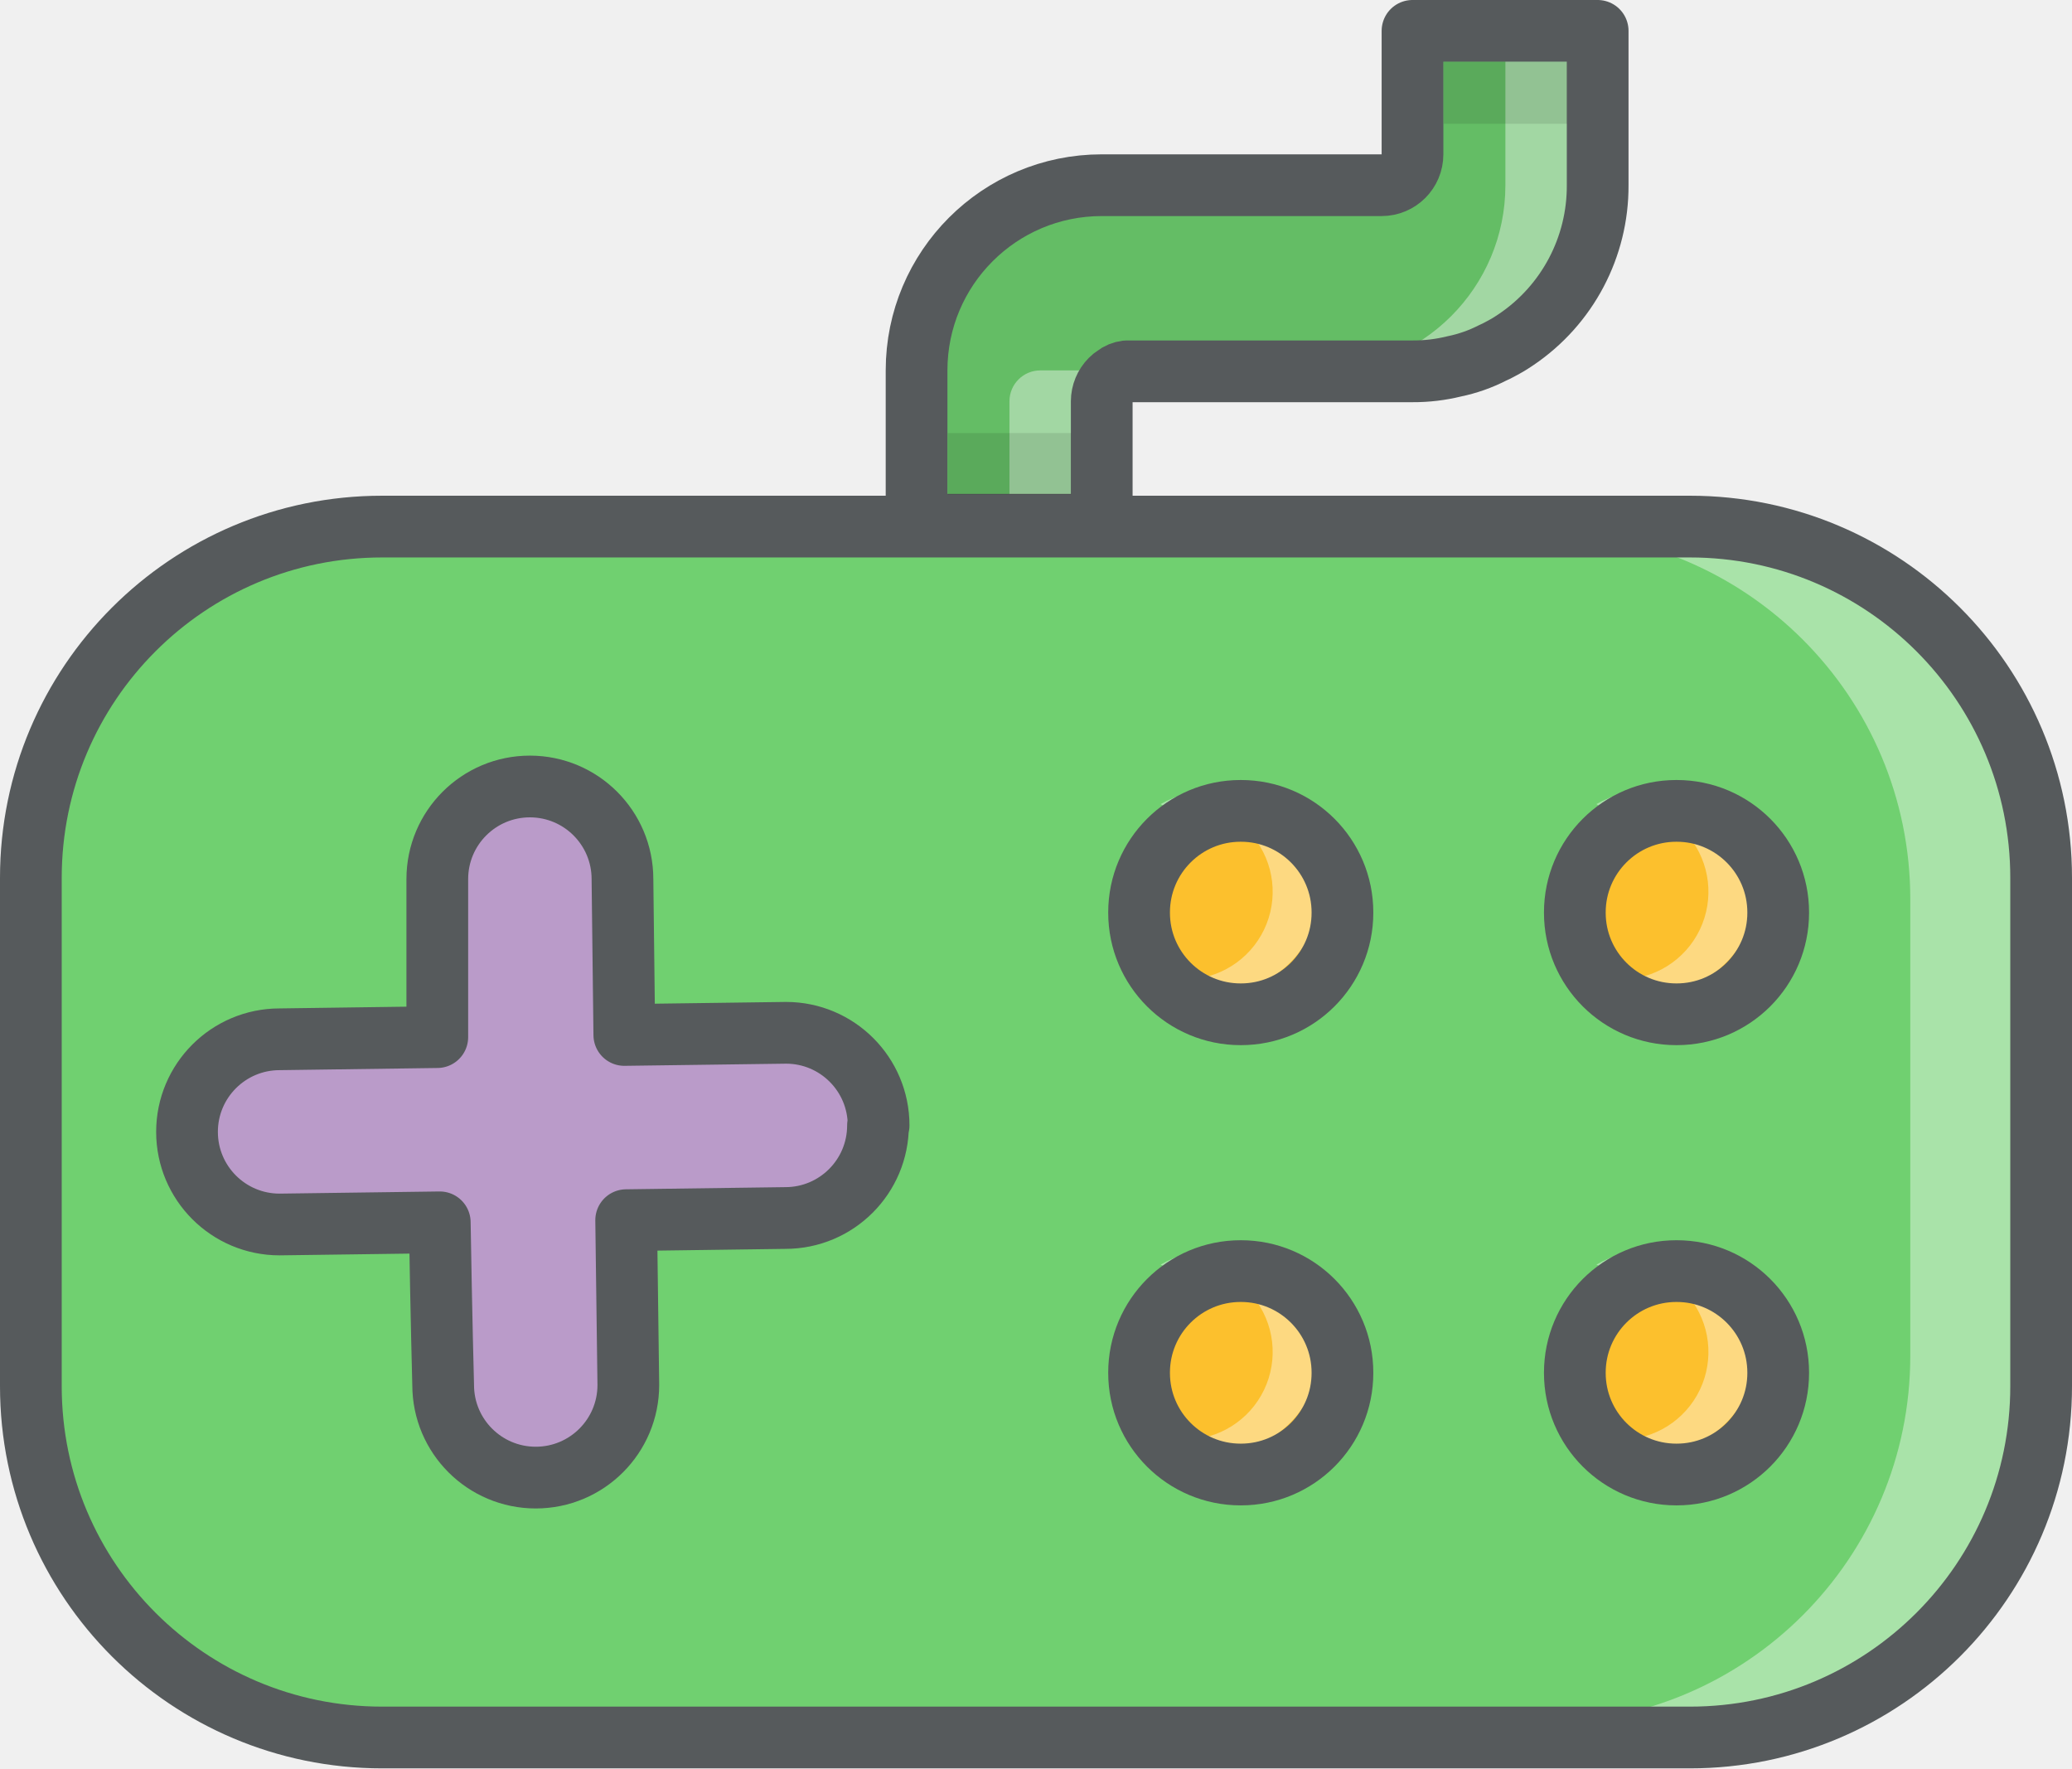
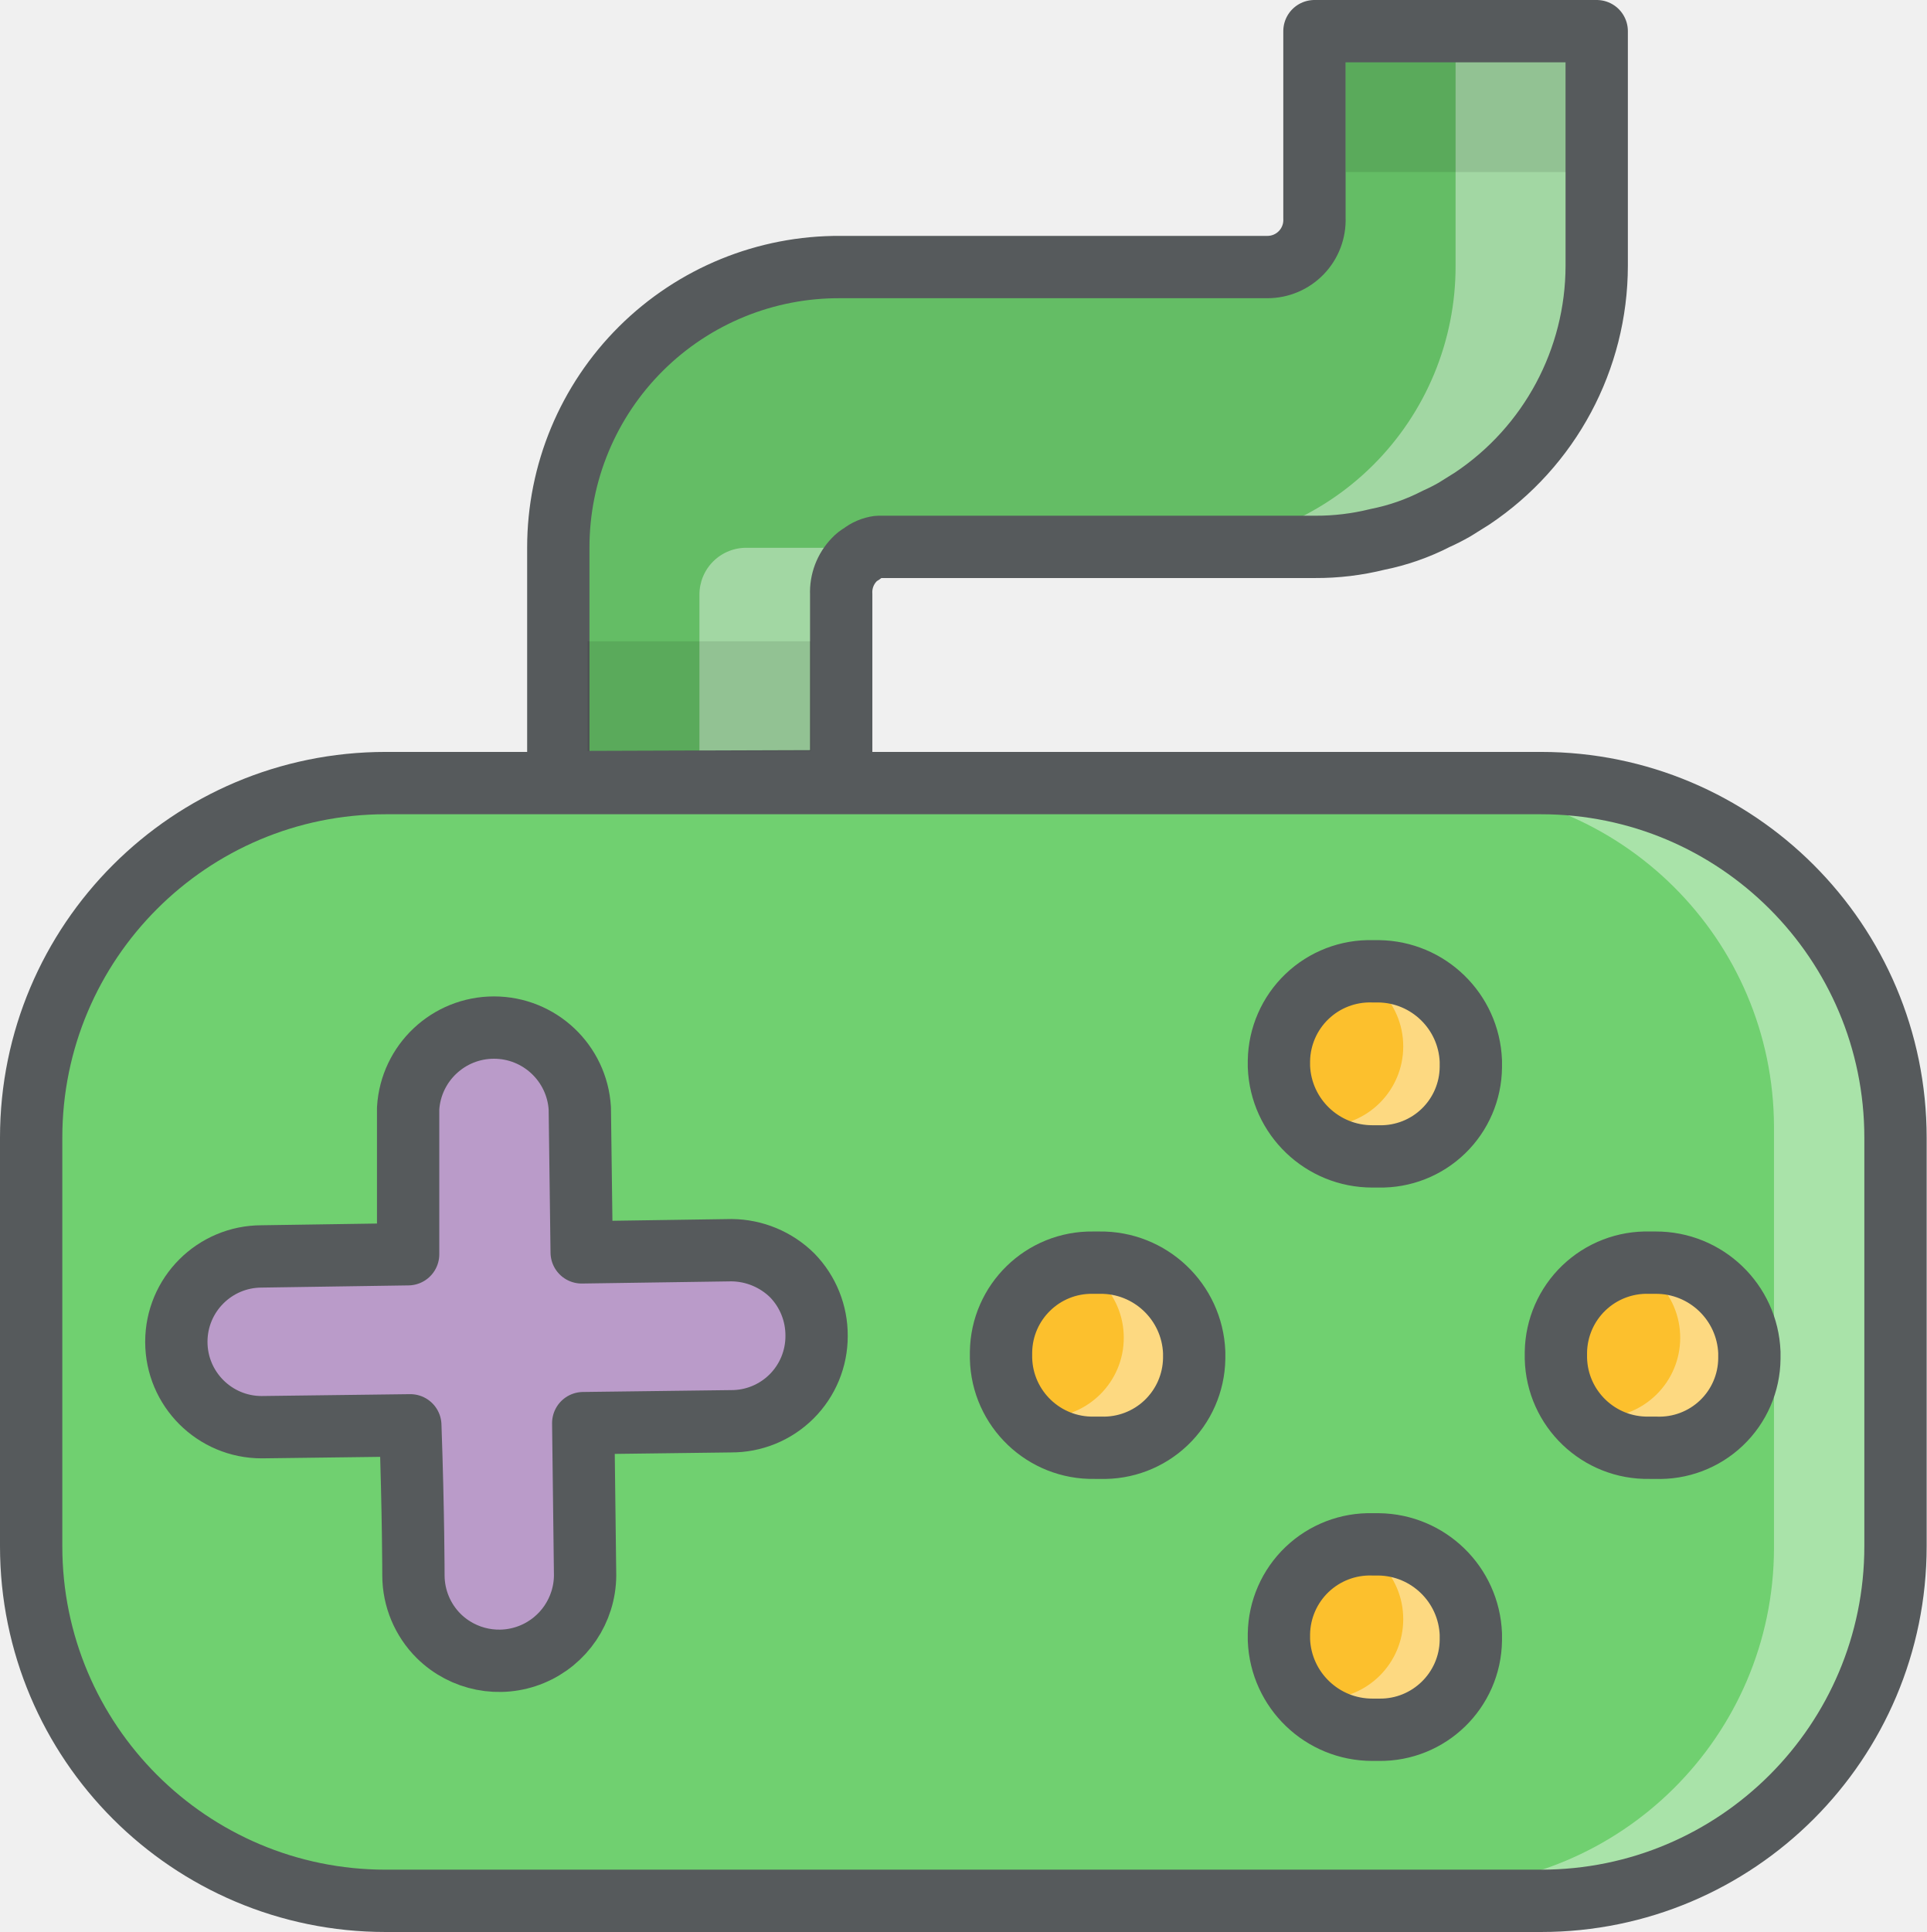
- <svg xmlns="http://www.w3.org/2000/svg" viewBox="0 0 67.14 57.3">
+ <svg xmlns="http://www.w3.org/2000/svg" viewBox="0 0 61.84 62">
  <defs>
-     <style>.cls-1{isolation:isolate;}.cls-2{fill:#70d070;}.cls-10,.cls-3,.cls-6{fill:#fff;}.cls-3,.cls-6,.cls-9{opacity:0.4;}.cls-4{fill:none;stroke:#565a5c;stroke-linecap:round;stroke-linejoin:round;stroke-width:2px;}.cls-5{fill:#fcc02d;}.cls-6,.cls-9{mix-blend-mode:lighten;}.cls-7{fill:#ba9bc9;}.cls-8{fill:#64bd65;}.cls-11{opacity:0.1;mix-blend-mode:multiply;}</style>
+     <style>
+       .cls-10,.cls-6{fill:#fff}.cls-6,.cls-9{opacity:.4}.cls-4{fill:none;stroke:#565a5c;stroke-linecap:round;stroke-linejoin:round;stroke-width:2px}.cls-5{fill:#fcc02d}.cls-6,.cls-9{mix-blend-mode:lighten}.cls-11{opacity:.1;mix-blend-mode:multiply}
+     </style>
  </defs>
-   <g class="cls-1">
+   <g style="isolation:isolate">
    <g id="Layer_2" data-name="Layer 2">
      <g id="Layer_4" data-name="Layer 4">
-         <rect class="cls-2" x="1.26" y="17.03" width="64.62" height="38.58" rx="11.26" />
-         <path class="cls-3" d="M66.32,29.13V43.92A11.89,11.89,0,0,1,54.43,55.81H50A11.89,11.89,0,0,0,61.9,43.92V29.13A11.89,11.89,0,0,0,50,17.24h4.42A11.89,11.89,0,0,1,66.32,29.13Z" />
-         <rect class="cls-4" x="1" y="17.06" width="65.14" height="39.23" rx="11.38" />
-         <rect class="cls-5" x="51.03" y="26.27" width="6.59" height="6.59" rx="3" />
-         <path class="cls-6" d="M56.92,28.89a3.38,3.38,0,0,1-3.46,3.29,3.59,3.59,0,0,1-1.73-.45.25.25,0,0,0,.12-.08,2.39,2.39,0,0,0,.66.08,2.84,2.84,0,1,0-.66-5.6l-.12-.08a3.6,3.6,0,0,1,1.73-.46A3.39,3.39,0,0,1,56.92,28.89Z" />
-         <rect class="cls-4" x="51.03" y="26.27" width="6.59" height="6.59" rx="3.29" />
-         <rect class="cls-5" x="51.03" y="41.18" width="6.59" height="6.59" rx="3" />
-         <path class="cls-6" d="M56.92,43.8a3.38,3.38,0,0,1-3.46,3.29,3.48,3.48,0,0,1-1.73-.45.25.25,0,0,0,.12-.08,2.39,2.39,0,0,0,.66.08,2.84,2.84,0,1,0-.66-5.6.35.35,0,0,0-.12-.07,3.5,3.5,0,0,1,1.73-.47A3.39,3.39,0,0,1,56.92,43.8Z" />
-         <rect class="cls-4" x="51.03" y="41.18" width="6.59" height="6.59" rx="3.29" />
-         <rect class="cls-5" x="36.91" y="26.27" width="6.59" height="6.59" rx="3" />
-         <path class="cls-6" d="M42.79,28.89a3.38,3.38,0,0,1-3.46,3.29,3.55,3.55,0,0,1-1.72-.45.32.32,0,0,0,.12-.08,2.39,2.39,0,0,0,.66.08,2.84,2.84,0,1,0-.66-5.6,1.25,1.25,0,0,0-.12-.08,3.56,3.56,0,0,1,1.72-.46A3.39,3.39,0,0,1,42.79,28.89Z" />
-         <rect class="cls-4" x="36.91" y="26.27" width="6.59" height="6.59" rx="3.29" />
-         <rect class="cls-5" x="36.91" y="41.18" width="6.59" height="6.59" rx="3" />
-         <path class="cls-6" d="M42.79,43.8a3.38,3.38,0,0,1-3.46,3.29,3.45,3.45,0,0,1-1.72-.45.32.32,0,0,0,.12-.08,2.39,2.39,0,0,0,.66.08,2.84,2.84,0,1,0-.66-5.6.47.47,0,0,0-.12-.07,3.46,3.46,0,0,1,1.72-.47A3.39,3.39,0,0,1,42.79,43.8Z" />
-         <rect class="cls-4" x="36.91" y="41.18" width="6.59" height="6.59" rx="3.29" />
-         <path class="cls-7" d="M28.45,36.46a3,3,0,0,1-3,3l-5.16.07.07,5.34a3,3,0,0,1-6,0s-.06-2.2-.11-5.27l-5.19.07a3,3,0,0,1,0-6l5.11-.07c0-1.73,0-3.49,0-5.12a3,3,0,0,1,6,0l.06,5.05,5.24-.07a3,3,0,0,1,3,3Z" />
-         <path class="cls-4" d="M28.45,36.46a3,3,0,0,1-3,3l-5.16.07.07,5.34a3,3,0,0,1-6,0s-.06-2.2-.11-5.27l-5.19.07a3,3,0,0,1,0-6l5.11-.07c0-1.73,0-3.49,0-5.12a3,3,0,0,1,6,0l.06,5.05,5.24-.07a3,3,0,0,1,3,3Z" />
-         <path class="cls-8" d="M29.58,17V12a6,6,0,0,1,6-6H44.9a1,1,0,0,0,1-1V1h6V6a6,6,0,0,1-2.64,5c-.12.08-.24.16-.37.23s-.25.14-.39.2a5.3,5.3,0,0,1-1.25.44A5.54,5.54,0,0,1,45.9,12H36.48l-.1,0a.65.65,0,0,0-.36.15.79.79,0,0,0-.15.12,1,1,0,0,0-.29.7v4Z" />
+         <rect x="1.24" y="25.1" width="59.36" height="35.27" rx="11.26" fill="#70d070" />
+         <path d="M61 36.16v13.53a10.9 10.9 0 01-10.92 10.87H46a10.9 10.9 0 0010.94-10.87V36.16A10.9 10.9 0 0046 25.29h4.06A10.9 10.9 0 0161 36.16z" opacity=".4" fill="#fff" />
+         <rect class="cls-4" x="1" y="25.13" width="59.84" height="35.87" rx="11.38" />
+         <path class="cls-5" d="M44.25 31.17h-.2a2.92 2.92 0 00-3 2.87v.19a3 3 0 003 2.88h.21a2.89 2.89 0 002.95-2.86v-.2a3 3 0 00-2.96-2.88z" />
+         <path class="cls-6" d="M46.57 33.54a3.09 3.09 0 01-3.21 3 3.32 3.32 0 01-1.61-.41.39.39 0 00.11-.06 2.51 2.51 0 00.62.07 2.56 2.56 0 100-5.12 2.43 2.43 0 00-.61.06.41.41 0 00-.11-.07 3.42 3.42 0 011.6-.41 3.14 3.14 0 013.21 2.94z" />
+         <path class="cls-4" d="M44.25 31.17h-.2a2.92 2.92 0 00-3 2.87v.19a3 3 0 003 2.88h.21a2.89 2.89 0 002.95-2.86v-.2a3 3 0 00-2.96-2.88z" />
+         <path class="cls-5" d="M53.14 40.52h-.2a2.92 2.92 0 00-3 2.87v.2a2.94 2.94 0 003 2.87h.21a2.89 2.89 0 003-2.86v-.2a3 3 0 00-3.01-2.88z" />
+         <path class="cls-6" d="M55.46 42.89a3.09 3.09 0 01-3.21 3 3.32 3.32 0 01-1.61-.41.24.24 0 00.11-.06 2.51 2.51 0 00.62.07 2.56 2.56 0 100-5.12 2.51 2.51 0 00-.62.06.41.41 0 00-.11-.07 3.42 3.42 0 011.6-.41 3.14 3.14 0 013.22 2.94z" />
+         <path class="cls-4" d="M53.14 40.52h-.2a2.92 2.92 0 00-3 2.87v.2a2.94 2.94 0 003 2.87h.21a2.89 2.89 0 003-2.86v-.2a3 3 0 00-3.01-2.88z" />
+         <path class="cls-5" d="M35.29 40.52h-.21a2.91 2.91 0 00-2.95 2.87v.2a2.94 2.94 0 003 2.87h.2a2.91 2.91 0 003-2.86v-.2a3 3 0 00-3.04-2.88z" />
+         <path class="cls-6" d="M37.6 42.89a3.08 3.08 0 01-3.21 3 3.31 3.31 0 01-1.6-.41.24.24 0 00.11-.06 2.43 2.43 0 00.61.07 2.56 2.56 0 100-5.12 2.43 2.43 0 00-.61.06.35.35 0 00-.12-.07 3.46 3.46 0 011.61-.41 3.13 3.13 0 013.21 2.94z" />
+         <path class="cls-4" d="M35.29 40.52h-.21a2.91 2.91 0 00-2.95 2.87v.2a2.94 2.94 0 003 2.87h.2a2.91 2.91 0 003-2.86v-.2a3 3 0 00-3.04-2.88z" />
+         <path class="cls-5" d="M44.25 49.56h-.2a2.92 2.92 0 00-3 2.87v.2a3 3 0 003 2.88h.21a2.91 2.91 0 002.95-2.87v-.2a3 3 0 00-2.96-2.88z" />
+         <path class="cls-6" d="M46.57 51.93a3.1 3.1 0 01-3.21 3 3.56 3.56 0 01-1.61-.41.41.41 0 00.11-.07 2.51 2.51 0 00.62.07 2.56 2.56 0 100-5.12 2.43 2.43 0 00-.61.07.41.41 0 00-.11-.07 3.32 3.32 0 011.6-.42 3.14 3.14 0 013.21 2.95z" />
+         <path class="cls-4" d="M44.25 49.56h-.2a2.92 2.92 0 00-3 2.87v.2a3 3 0 003 2.88h.21a2.91 2.91 0 002.95-2.87v-.2a3 3 0 00-2.96-2.88z" />
+         <path d="M26.21 42.87a2.73 2.73 0 01-2.75 2.74l-4.74.06.06 4.89a2.76 2.76 0 01-4.7 1.94 2.75 2.75 0 01-.81-1.94s0-2-.1-4.82l-4.77.06a2.74 2.74 0 110-5.48l4.7-.07v-4.68a2.76 2.76 0 015.51 0l.06 4.62 4.81-.07a2.81 2.81 0 011.95.81 2.76 2.76 0 01.78 1.94z" fill="#ba9bc9" />
+         <path class="cls-4" d="M26.21 42.87a2.73 2.73 0 01-2.75 2.74l-4.74.06.06 4.89a2.76 2.76 0 01-4.7 1.94 2.75 2.75 0 01-.81-1.94s0-2-.1-4.82l-4.77.06a2.74 2.74 0 110-5.48l4.7-.07v-4.68a2.76 2.76 0 015.51 0l.06 4.62 4.81-.07a2.81 2.81 0 011.95.81 2.76 2.76 0 01.78 1.94z" />
+         <path d="M17.73 25.09v-7.53a9 9 0 019.06-9h14.08A1.51 1.51 0 0042.38 7V1h9.06v7.54a9 9 0 01-4 7.47l-.56.35c-.2.1-.38.21-.59.3a7.7 7.7 0 01-1.89.66 8.14 8.14 0 01-2 .24H28.3a.36.36 0 00-.15 0H28a1.09 1.09 0 00-.54.22 1.81 1.81 0 00-.23.18 1.5 1.5 0 00-.44 1v6z" fill="#64bd65" />
        <g class="cls-9">
-           <path class="cls-10" d="M32.71,17V13a1,1,0,0,1,1-1h3l-.2,0a.73.73,0,0,0-.36.15l-.15.12a1,1,0,0,0-.29.7v4Z" />
+           <path class="cls-10" d="M22.45 25.09v-6A1.5 1.5 0 0124 17.58h4.53a1.45 1.45 0 00-.3 0 1.09 1.09 0 00-.54.22c-.09.06-.15.12-.23.18a1.5 1.5 0 00-.44 1v6z" />
        </g>
        <g class="cls-9">
-           <path class="cls-10" d="M42.78,12h3a6,6,0,0,0,1.35-.15,5.79,5.79,0,0,0,1.25-.44c.14-.06.26-.13.39-.2s.25-.15.37-.23a6,6,0,0,0,2.64-5V1h-3V6A6,6,0,0,1,42.78,12Z" />
+           <path class="cls-10" d="M37.66 17.55h4.53a9.11 9.11 0 002-.23 9 9 0 001.89-.66c.21-.09.39-.2.59-.3s.38-.23.56-.35a9 9 0 004-7.47V1h-4.51v7.53a9 9 0 01-9.06 9.02z" />
        </g>
-         <path class="cls-4" d="M29.7,17V12a6,6,0,0,1,6-6h9.07a1,1,0,0,0,1-1V1h6V6a6,6,0,0,1-2.64,5c-.12.08-.24.16-.37.23s-.25.14-.39.2a4.89,4.89,0,0,1-1.25.44,5.54,5.54,0,0,1-1.35.16H36.6l-.1,0a.73.73,0,0,0-.36.15.79.79,0,0,0-.15.12,1,1,0,0,0-.29.7v4Z" />
-         <rect class="cls-11" x="30.71" y="14.03" width="4" height="2" />
-         <rect class="cls-11" x="46.78" y="2.01" width="4" height="2" />
+         <path class="cls-4" d="M17.92 25.1v-7.53a9 9 0 019.06-9h13.7A1.51 1.51 0 0042.19 7V1h9.06v7.53a9 9 0 01-4 7.47l-.56.35a6.54 6.54 0 01-.59.3 7.18 7.18 0 01-1.89.66 8.14 8.14 0 01-2 .24H28.19a1.1 1.1 0 00-.54.23.9.9 0 00-.23.18 1.5 1.5 0 00-.42 1.11v6z" />
+         <path class="cls-11" d="M18.86 20.58h7.17v3.52h-7.17zM43.2 2h7.06v3.52H43.2z" />
      </g>
    </g>
  </g>
</svg>
